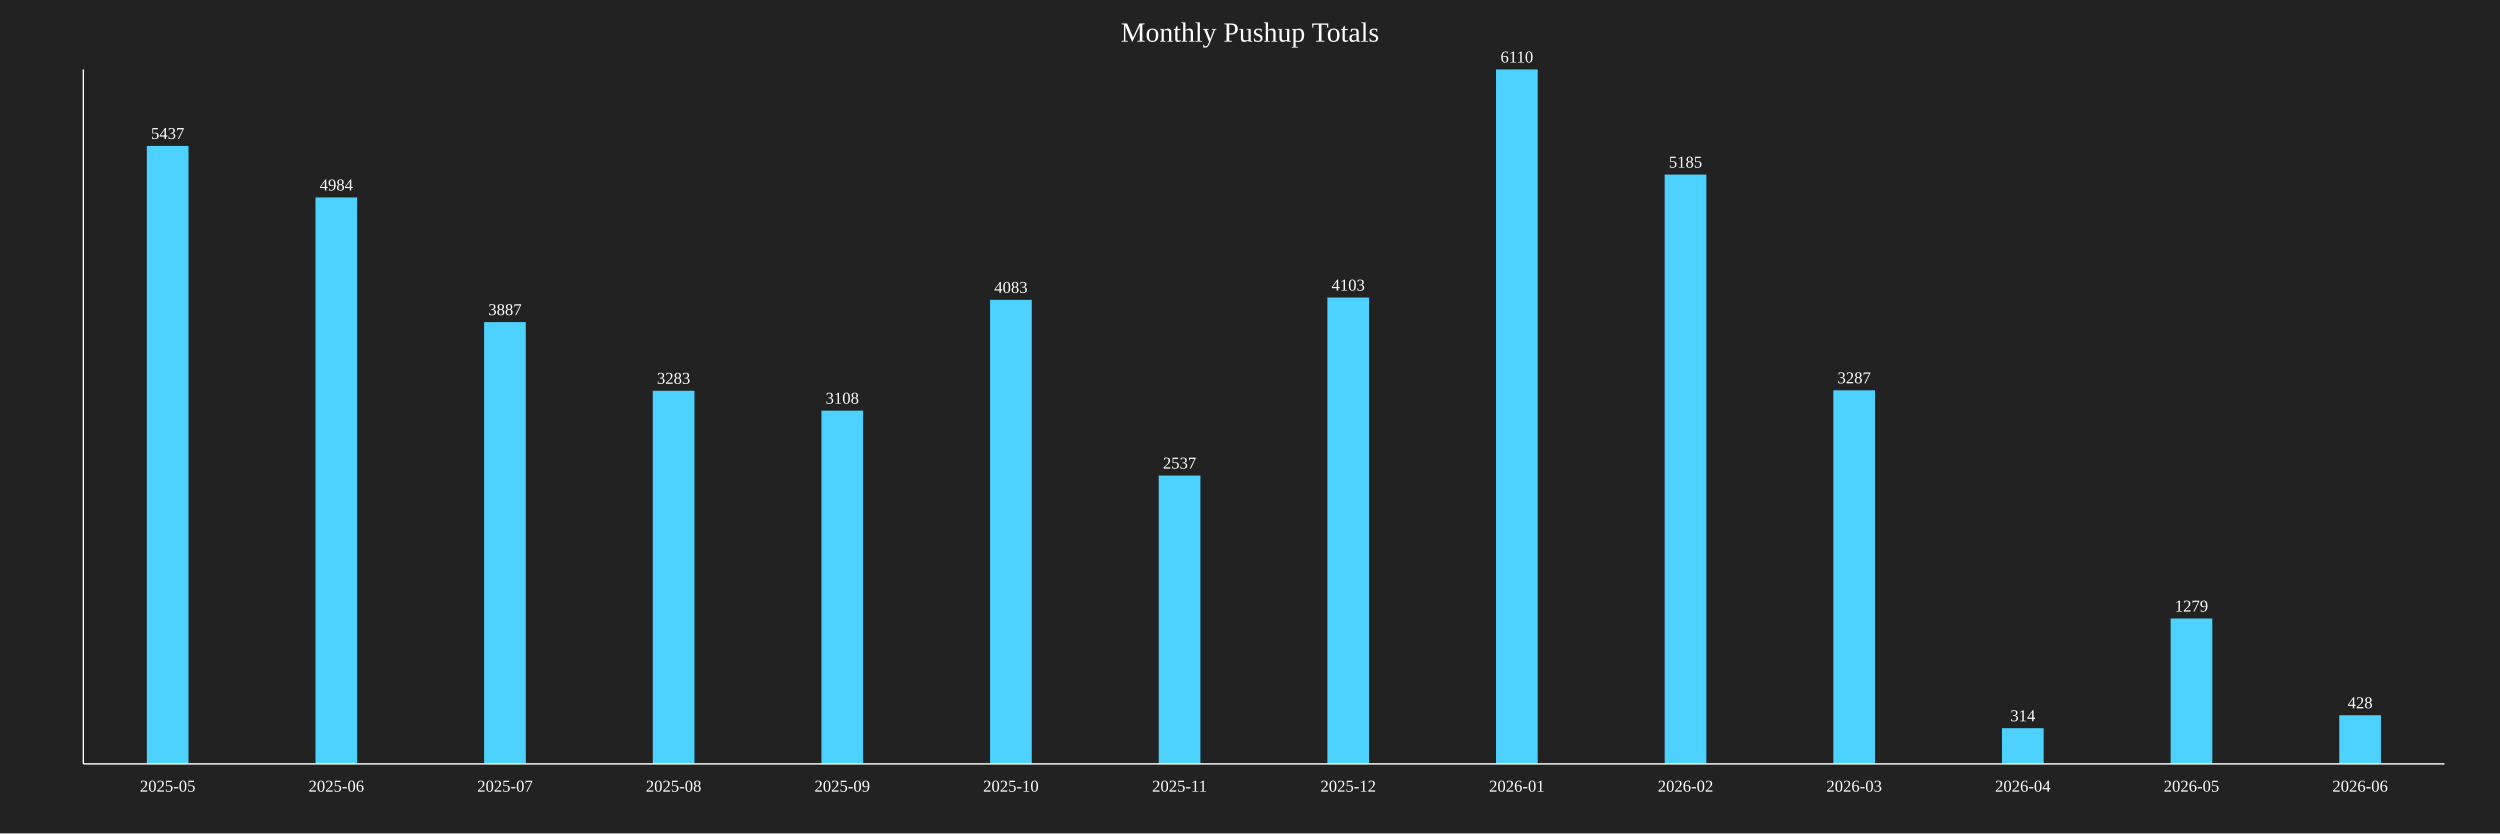
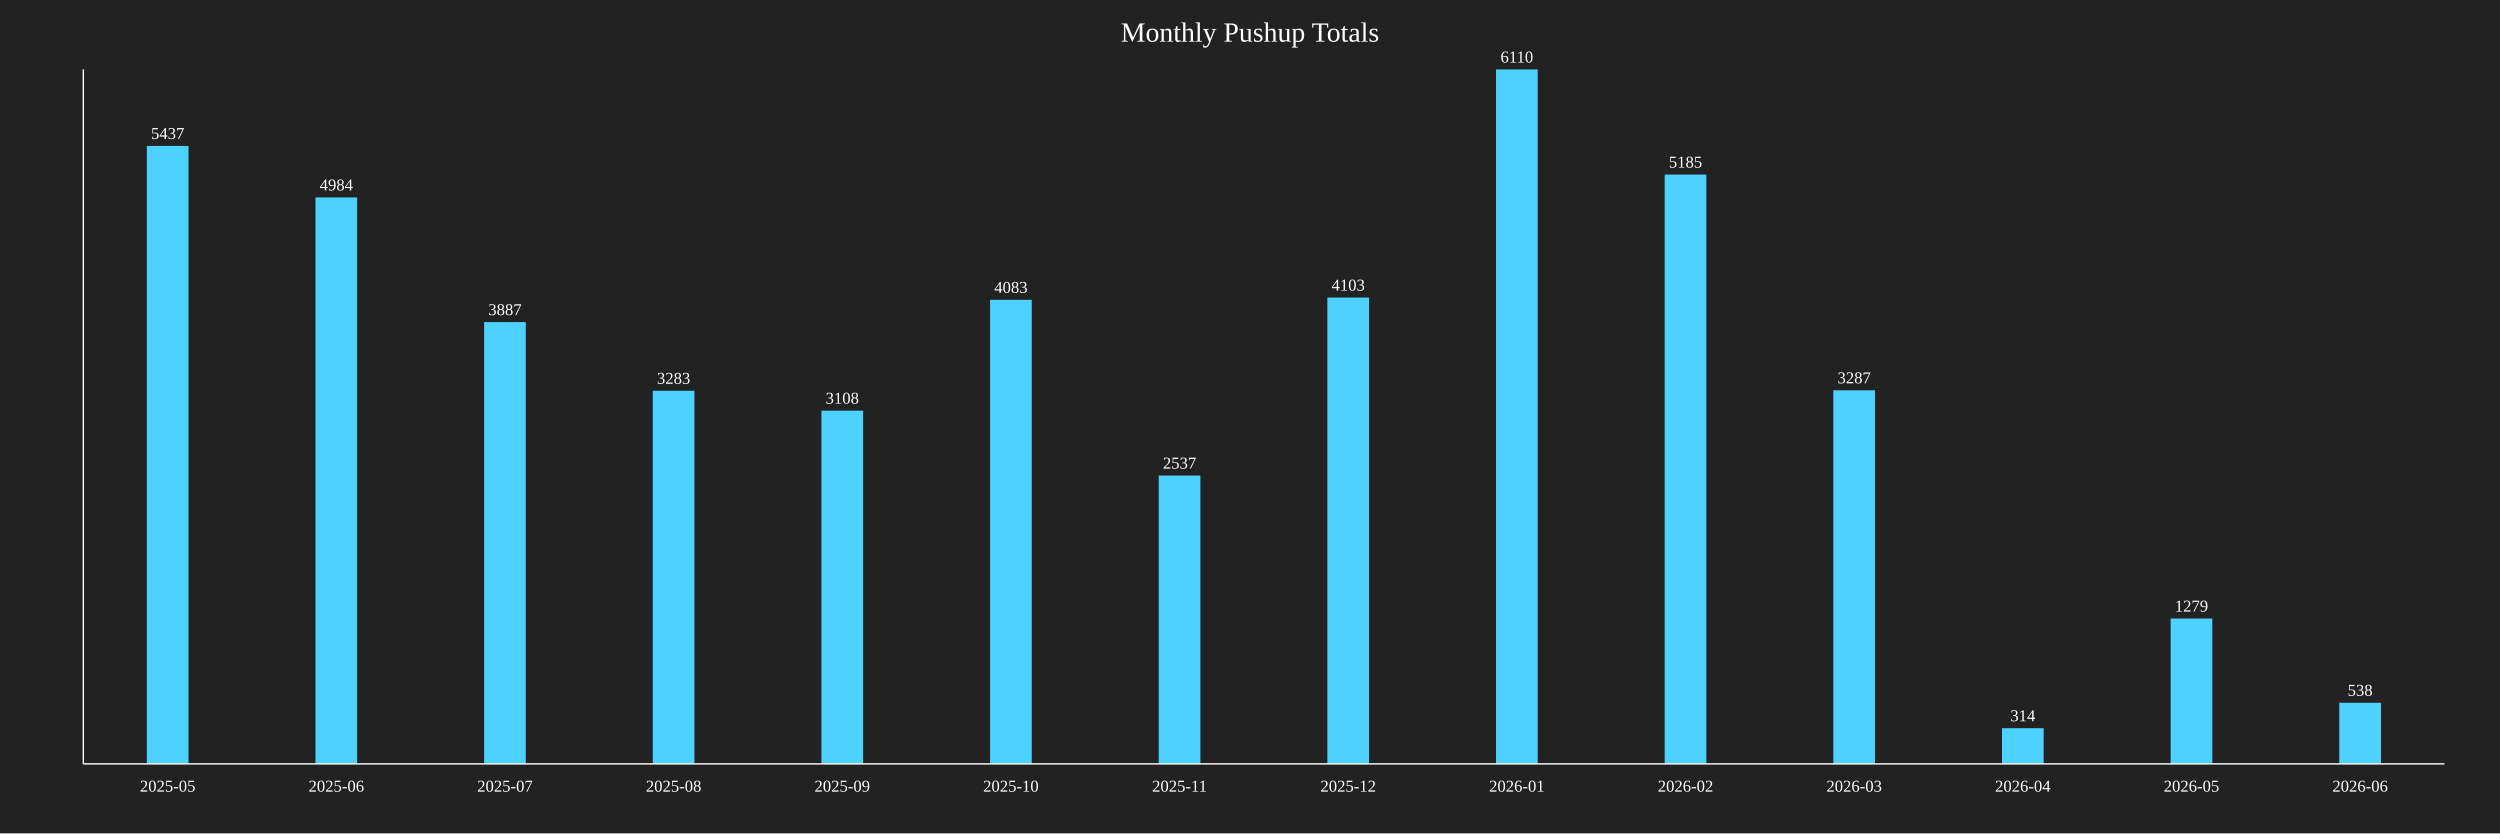
<svg xmlns="http://www.w3.org/2000/svg" baseProfile="full" height="600" version="1.1" width="1800">
  <defs />
  <rect fill="#222222" height="100%" width="100%" x="0" y="0" />
  <text fill="white" font-size="20" text-anchor="middle" x="900.0" y="30">Monthly Pushup Totals</text>
  <rect fill="#4DD2FF" height="444.926" width="30" x="105.714" y="105.074" />
  <text fill="white" font-size="12" text-anchor="middle" x="120.714" y="100.074">5437</text>
  <text fill="white" font-size="12" text-anchor="middle" x="120.714" y="570">2025-05</text>
  <rect fill="#4DD2FF" height="407.856" width="30" x="227.143" y="142.144" />
  <text fill="white" font-size="12" text-anchor="middle" x="242.143" y="137.144">4984</text>
  <text fill="white" font-size="12" text-anchor="middle" x="242.143" y="570">2025-06</text>
  <rect fill="#4DD2FF" height="318.085" width="30" x="348.571" y="231.915" />
  <text fill="white" font-size="12" text-anchor="middle" x="363.571" y="226.915">3887</text>
  <text fill="white" font-size="12" text-anchor="middle" x="363.571" y="570">2025-07</text>
  <rect fill="#4DD2FF" height="268.658" width="30" x="470.0" y="281.342" />
  <text fill="white" font-size="12" text-anchor="middle" x="485.0" y="276.342">3283</text>
  <text fill="white" font-size="12" text-anchor="middle" x="485.0" y="570">2025-08</text>
  <rect fill="#4DD2FF" height="254.337" width="30" x="591.429" y="295.663" />
  <text fill="white" font-size="12" text-anchor="middle" x="606.429" y="290.663">3108</text>
  <text fill="white" font-size="12" text-anchor="middle" x="606.429" y="570">2025-09</text>
  <rect fill="#4DD2FF" height="334.124" width="30" x="712.857" y="215.876" />
  <text fill="white" font-size="12" text-anchor="middle" x="727.857" y="210.876">4083</text>
  <text fill="white" font-size="12" text-anchor="middle" x="727.857" y="570">2025-10</text>
  <rect fill="#4DD2FF" height="207.61" width="30" x="834.286" y="342.39" />
  <text fill="white" font-size="12" text-anchor="middle" x="849.286" y="337.39">2537</text>
  <text fill="white" font-size="12" text-anchor="middle" x="849.286" y="570">2025-11</text>
  <rect fill="#4DD2FF" height="335.761" width="30" x="955.714" y="214.239" />
  <text fill="white" font-size="12" text-anchor="middle" x="970.714" y="209.239">4103</text>
  <text fill="white" font-size="12" text-anchor="middle" x="970.714" y="570">2025-12</text>
  <rect fill="#4DD2FF" height="500.0" width="30" x="1077.143" y="50.0" />
  <text fill="white" font-size="12" text-anchor="middle" x="1092.143" y="45.0">6110</text>
  <text fill="white" font-size="12" text-anchor="middle" x="1092.143" y="570">2026-01</text>
  <rect fill="#4DD2FF" height="424.304" width="30" x="1198.571" y="125.696" />
  <text fill="white" font-size="12" text-anchor="middle" x="1213.571" y="120.696">5185</text>
  <text fill="white" font-size="12" text-anchor="middle" x="1213.571" y="570">2026-02</text>
  <rect fill="#4DD2FF" height="268.985" width="30" x="1320.0" y="281.015" />
  <text fill="white" font-size="12" text-anchor="middle" x="1335.0" y="276.015">3287</text>
  <text fill="white" font-size="12" text-anchor="middle" x="1335.0" y="570">2026-03</text>
  <rect fill="#4DD2FF" height="25.696" width="30" x="1441.429" y="524.304" />
  <text fill="white" font-size="12" text-anchor="middle" x="1456.429" y="519.304">314</text>
  <text fill="white" font-size="12" text-anchor="middle" x="1456.429" y="570">2026-04</text>
  <rect fill="#4DD2FF" height="104.664" width="30" x="1562.857" y="445.336" />
  <text fill="white" font-size="12" text-anchor="middle" x="1577.857" y="440.336">1279</text>
  <text fill="white" font-size="12" text-anchor="middle" x="1577.857" y="570">2026-05</text>
-   <rect fill="#4DD2FF" height="35.025" width="30" x="1684.286" y="514.975" />
-   <text fill="white" font-size="12" text-anchor="middle" x="1699.286" y="509.975">428</text>
+   <rect fill="#4DD2FF" height="44.026" width="30" x="1684.286" y="505.974" />
+   <text fill="white" font-size="12" text-anchor="middle" x="1699.286" y="500.974">538</text>
  <text fill="white" font-size="12" text-anchor="middle" x="1699.286" y="570">2026-06</text>
  <line stroke="white" x1="60" x2="60" y1="50" y2="550" />
  <line stroke="white" x1="60" x2="1760" y1="550" y2="550" />
</svg>
